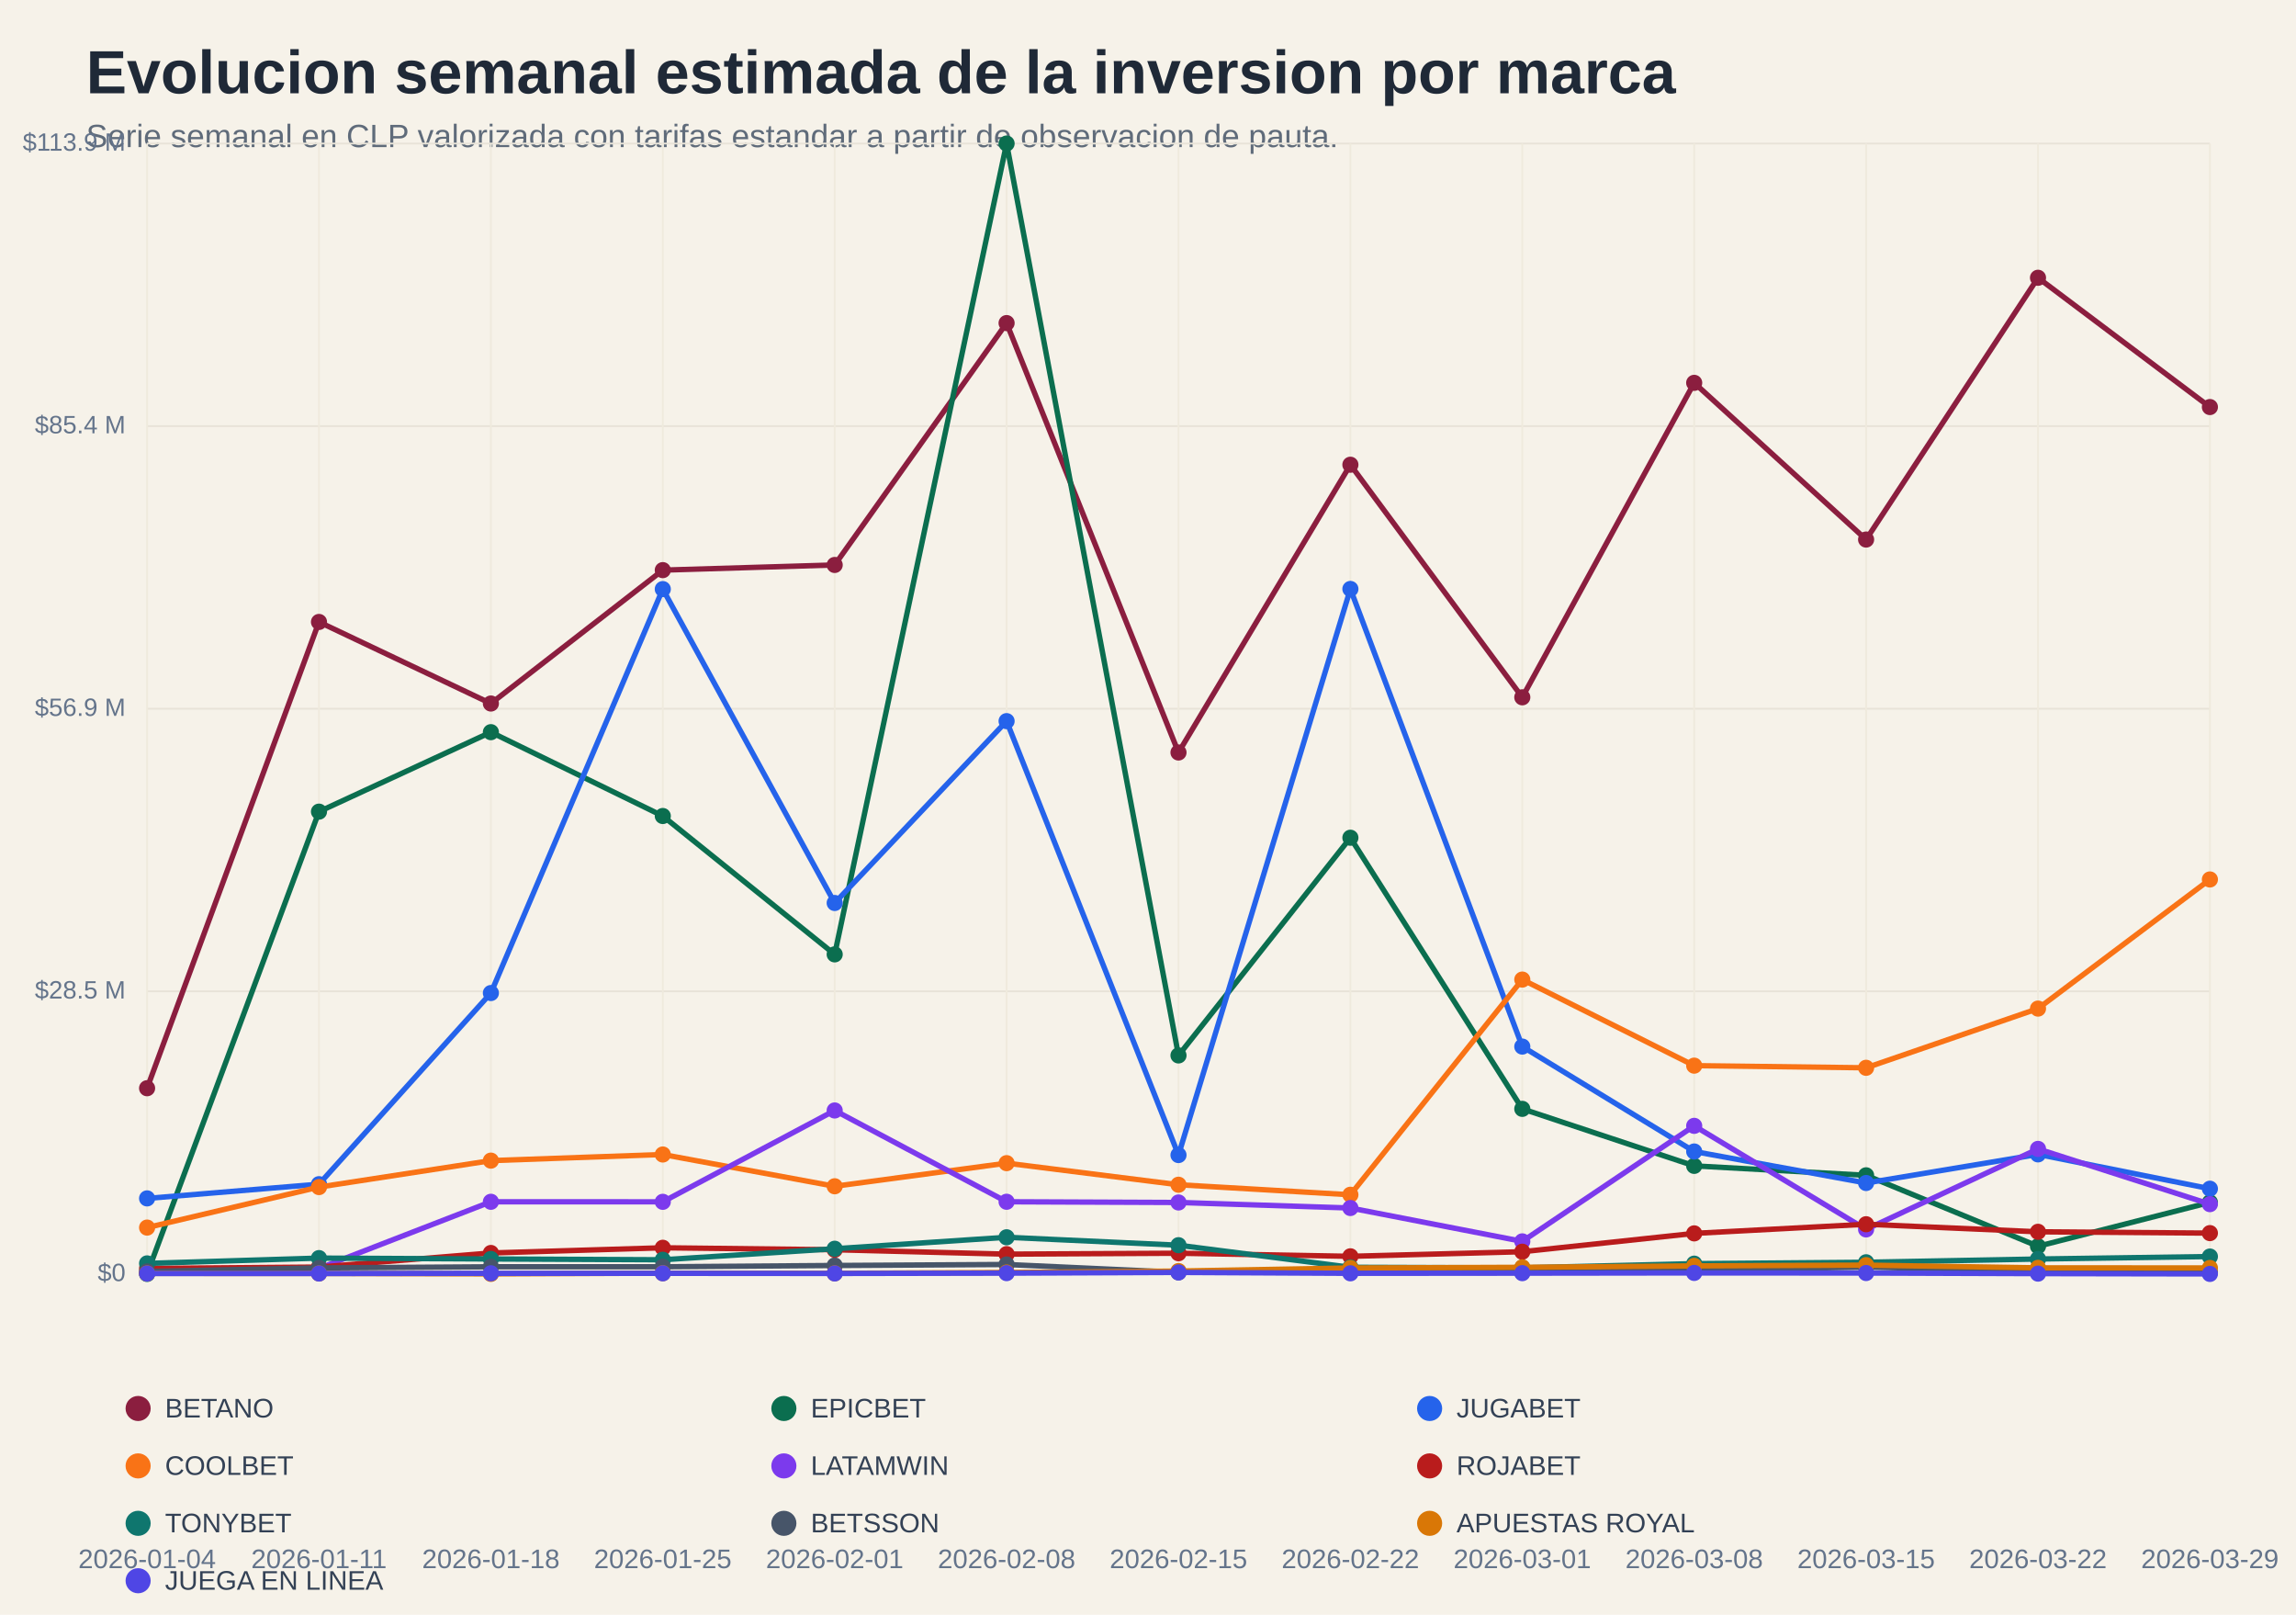
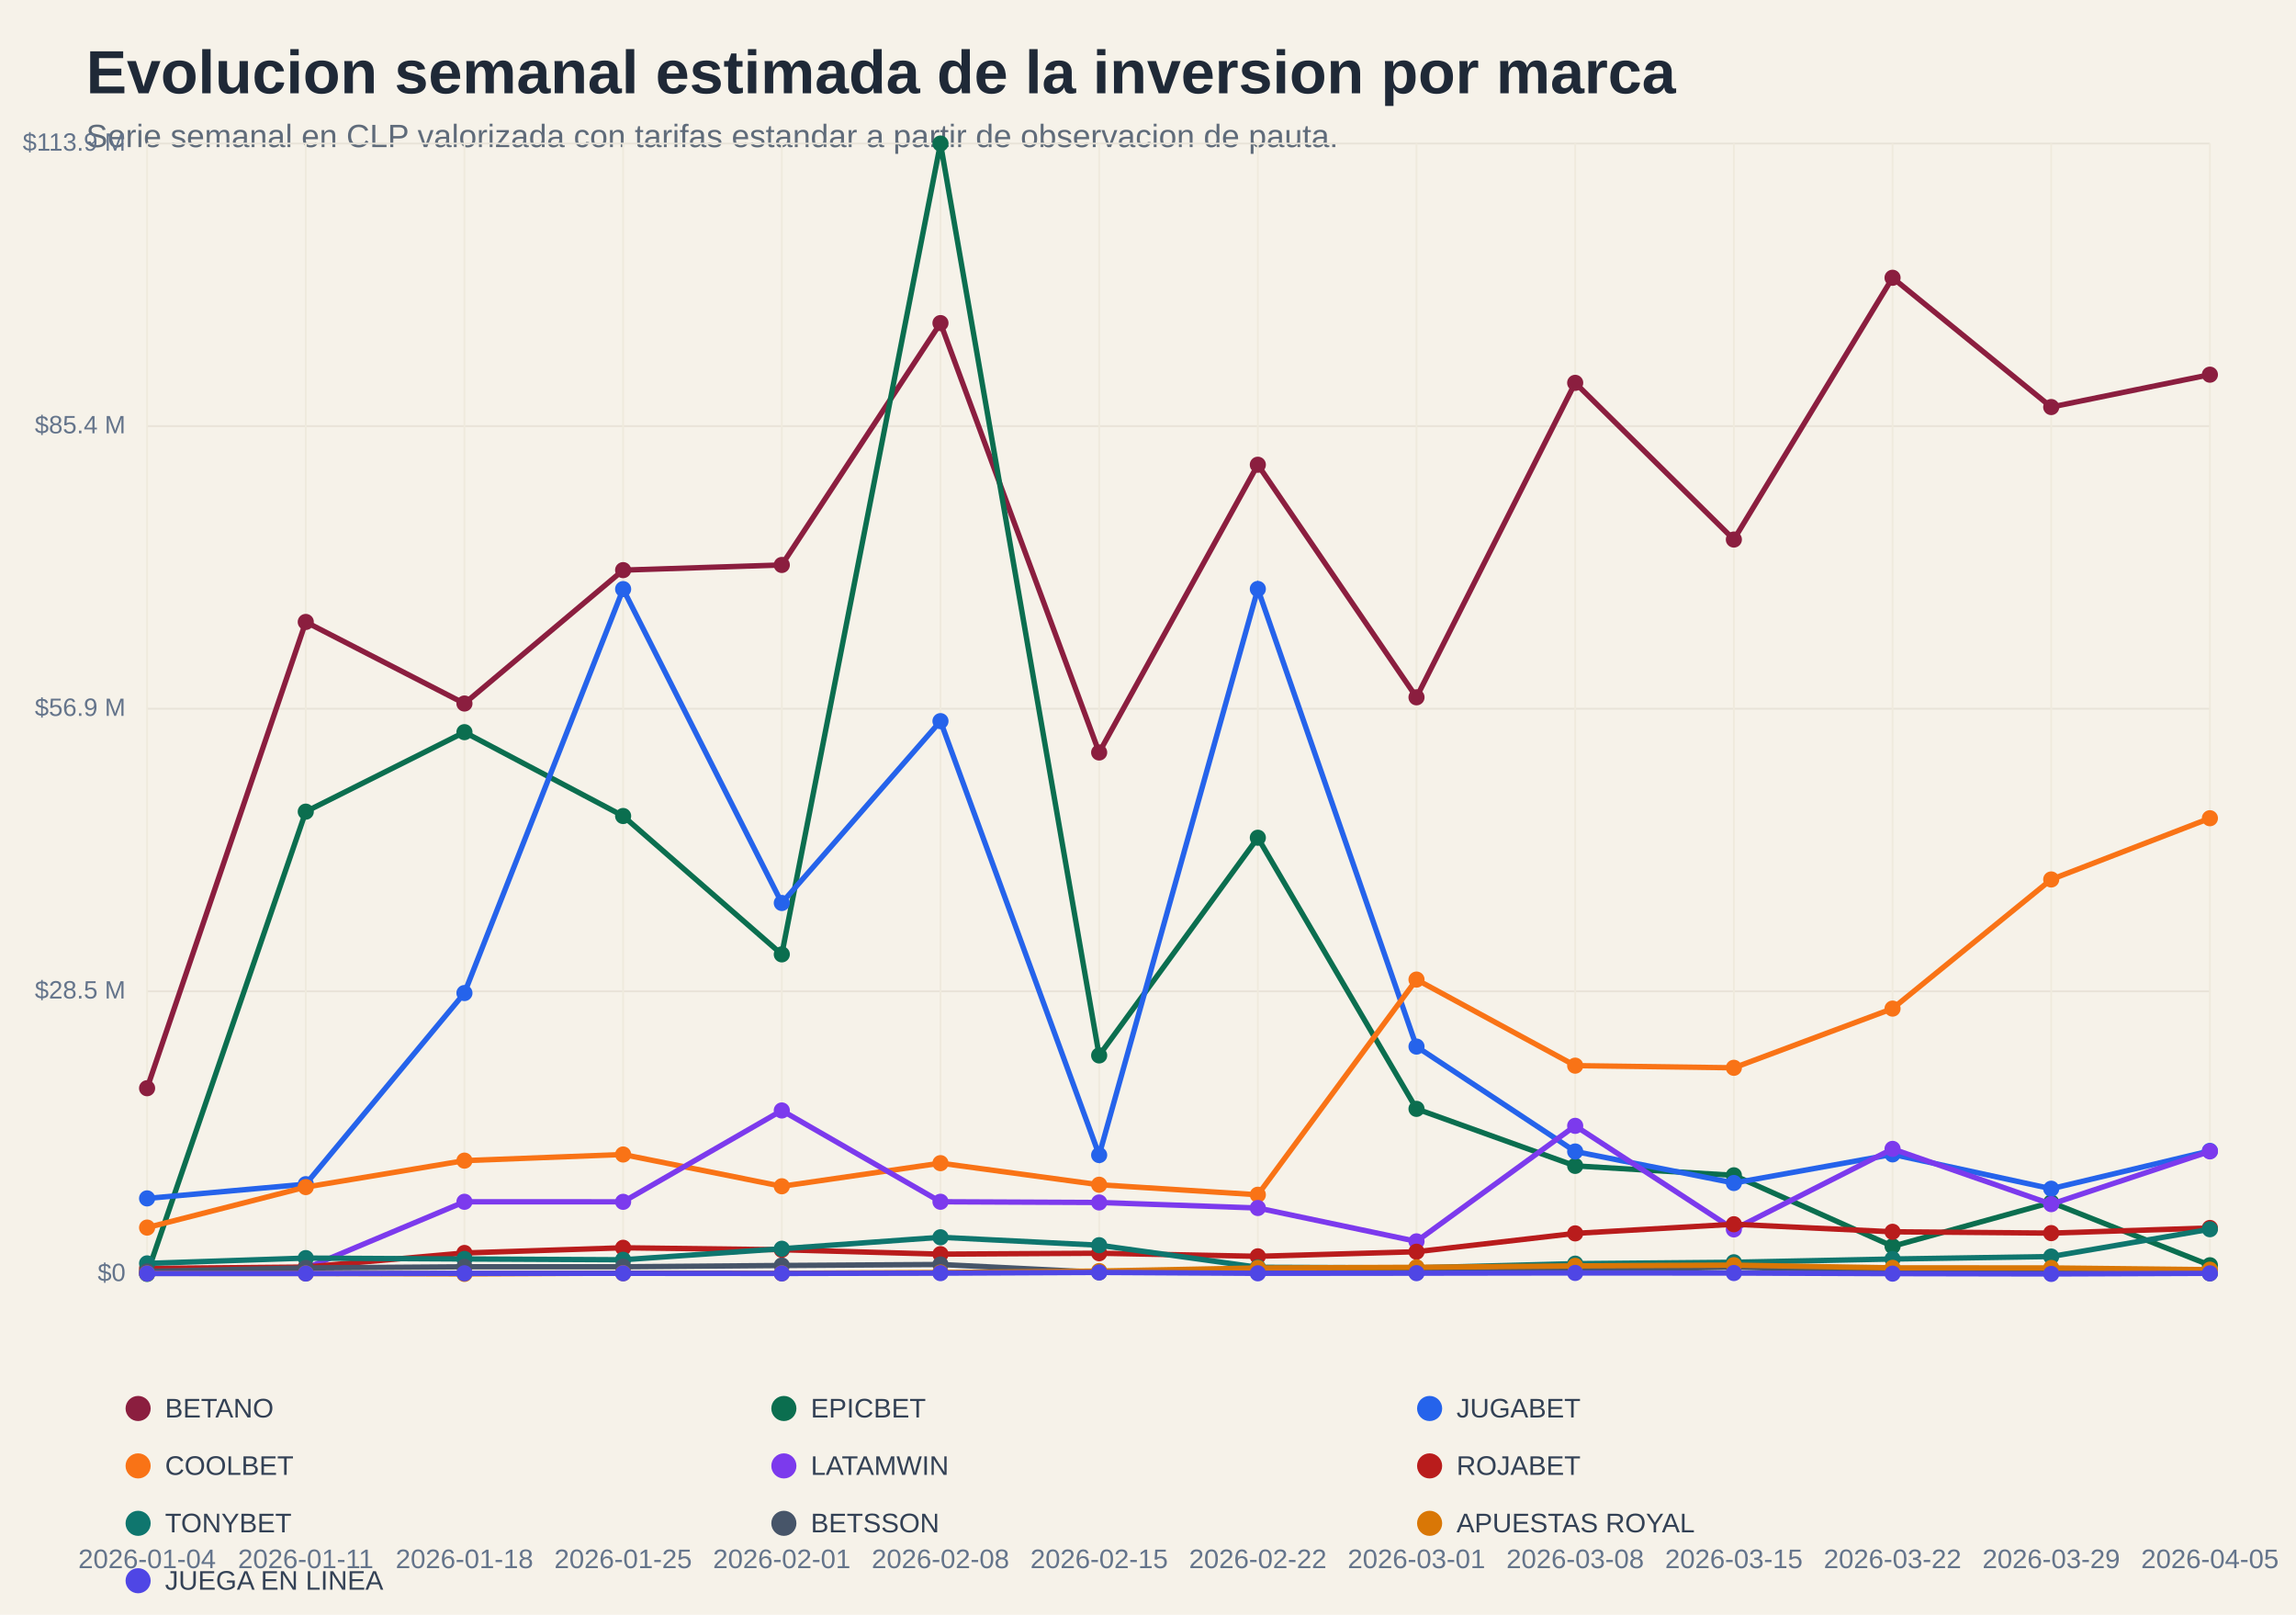
<svg xmlns="http://www.w3.org/2000/svg" width="1280" height="900" viewBox="0 0 1280 900" role="img" aria-labelledby="title desc">
  <rect width="100%" height="100%" fill="#f6f2e9" />
  <text x="48" y="52" font-family="Helvetica Neue, Arial, sans-serif" font-size="34" font-weight="700" fill="#1f2937">Evolucion semanal estimada de la inversion por marca</text>
  <text x="48" y="82" font-family="Helvetica Neue, Arial, sans-serif" font-size="18" fill="#5f6b7a">Serie semanal en CLP valorizada con tarifas estandar a partir de observacion de pauta.</text>
  <line x1="82" y1="710.0" x2="1232" y2="710.0" stroke="#e8e3d8" stroke-width="1" />
  <text x="70" y="714.0" text-anchor="end" font-family="Helvetica Neue, Arial, sans-serif" font-size="14" fill="#64748b">$0</text>
  <line x1="82" y1="552.5" x2="1232" y2="552.5" stroke="#e8e3d8" stroke-width="1" />
  <text x="70" y="556.5" text-anchor="end" font-family="Helvetica Neue, Arial, sans-serif" font-size="14" fill="#64748b">$28.5 M</text>
  <line x1="82" y1="395.0" x2="1232" y2="395.0" stroke="#e8e3d8" stroke-width="1" />
  <text x="70" y="399.0" text-anchor="end" font-family="Helvetica Neue, Arial, sans-serif" font-size="14" fill="#64748b">$56.9 M</text>
  <line x1="82" y1="237.5" x2="1232" y2="237.5" stroke="#e8e3d8" stroke-width="1" />
  <text x="70" y="241.5" text-anchor="end" font-family="Helvetica Neue, Arial, sans-serif" font-size="14" fill="#64748b">$85.4 M</text>
  <line x1="82" y1="80.0" x2="1232" y2="80.0" stroke="#e8e3d8" stroke-width="1" />
  <text x="70" y="84.0" text-anchor="end" font-family="Helvetica Neue, Arial, sans-serif" font-size="14" fill="#64748b">$113.9 M</text>
  <line x1="82.0" y1="80" x2="82.0" y2="710" stroke="#efeadd" stroke-width="1" />
  <text x="82.0" y="874" text-anchor="middle" font-family="Helvetica Neue, Arial, sans-serif" font-size="15" fill="#64748b">2026-01-04</text>
-   <line x1="177.833" y1="80" x2="177.833" y2="710" stroke="#efeadd" stroke-width="1" />
-   <text x="177.833" y="874" text-anchor="middle" font-family="Helvetica Neue, Arial, sans-serif" font-size="15" fill="#64748b">2026-01-11</text>
-   <line x1="273.667" y1="80" x2="273.667" y2="710" stroke="#efeadd" stroke-width="1" />
-   <text x="273.667" y="874" text-anchor="middle" font-family="Helvetica Neue, Arial, sans-serif" font-size="15" fill="#64748b">2026-01-18</text>
-   <line x1="369.5" y1="80" x2="369.5" y2="710" stroke="#efeadd" stroke-width="1" />
-   <text x="369.5" y="874" text-anchor="middle" font-family="Helvetica Neue, Arial, sans-serif" font-size="15" fill="#64748b">2026-01-25</text>
-   <line x1="465.333" y1="80" x2="465.333" y2="710" stroke="#efeadd" stroke-width="1" />
-   <text x="465.333" y="874" text-anchor="middle" font-family="Helvetica Neue, Arial, sans-serif" font-size="15" fill="#64748b">2026-02-01</text>
-   <line x1="561.167" y1="80" x2="561.167" y2="710" stroke="#efeadd" stroke-width="1" />
-   <text x="561.167" y="874" text-anchor="middle" font-family="Helvetica Neue, Arial, sans-serif" font-size="15" fill="#64748b">2026-02-08</text>
-   <line x1="657.0" y1="80" x2="657.0" y2="710" stroke="#efeadd" stroke-width="1" />
-   <text x="657.0" y="874" text-anchor="middle" font-family="Helvetica Neue, Arial, sans-serif" font-size="15" fill="#64748b">2026-02-15</text>
-   <line x1="752.833" y1="80" x2="752.833" y2="710" stroke="#efeadd" stroke-width="1" />
-   <text x="752.833" y="874" text-anchor="middle" font-family="Helvetica Neue, Arial, sans-serif" font-size="15" fill="#64748b">2026-02-22</text>
-   <line x1="848.667" y1="80" x2="848.667" y2="710" stroke="#efeadd" stroke-width="1" />
-   <text x="848.667" y="874" text-anchor="middle" font-family="Helvetica Neue, Arial, sans-serif" font-size="15" fill="#64748b">2026-03-01</text>
-   <line x1="944.5" y1="80" x2="944.5" y2="710" stroke="#efeadd" stroke-width="1" />
-   <text x="944.5" y="874" text-anchor="middle" font-family="Helvetica Neue, Arial, sans-serif" font-size="15" fill="#64748b">2026-03-08</text>
-   <line x1="1040.333" y1="80" x2="1040.333" y2="710" stroke="#efeadd" stroke-width="1" />
-   <text x="1040.333" y="874" text-anchor="middle" font-family="Helvetica Neue, Arial, sans-serif" font-size="15" fill="#64748b">2026-03-15</text>
-   <line x1="1136.167" y1="80" x2="1136.167" y2="710" stroke="#efeadd" stroke-width="1" />
-   <text x="1136.167" y="874" text-anchor="middle" font-family="Helvetica Neue, Arial, sans-serif" font-size="15" fill="#64748b">2026-03-22</text>
+   <line x1="170.462" y1="80" x2="170.462" y2="710" stroke="#efeadd" stroke-width="1" />
+   <text x="170.462" y="874" text-anchor="middle" font-family="Helvetica Neue, Arial, sans-serif" font-size="15" fill="#64748b">2026-01-11</text>
+   <line x1="258.923" y1="80" x2="258.923" y2="710" stroke="#efeadd" stroke-width="1" />
+   <text x="258.923" y="874" text-anchor="middle" font-family="Helvetica Neue, Arial, sans-serif" font-size="15" fill="#64748b">2026-01-18</text>
+   <line x1="347.385" y1="80" x2="347.385" y2="710" stroke="#efeadd" stroke-width="1" />
+   <text x="347.385" y="874" text-anchor="middle" font-family="Helvetica Neue, Arial, sans-serif" font-size="15" fill="#64748b">2026-01-25</text>
+   <line x1="435.846" y1="80" x2="435.846" y2="710" stroke="#efeadd" stroke-width="1" />
+   <text x="435.846" y="874" text-anchor="middle" font-family="Helvetica Neue, Arial, sans-serif" font-size="15" fill="#64748b">2026-02-01</text>
+   <line x1="524.308" y1="80" x2="524.308" y2="710" stroke="#efeadd" stroke-width="1" />
+   <text x="524.308" y="874" text-anchor="middle" font-family="Helvetica Neue, Arial, sans-serif" font-size="15" fill="#64748b">2026-02-08</text>
+   <line x1="612.769" y1="80" x2="612.769" y2="710" stroke="#efeadd" stroke-width="1" />
+   <text x="612.769" y="874" text-anchor="middle" font-family="Helvetica Neue, Arial, sans-serif" font-size="15" fill="#64748b">2026-02-15</text>
+   <line x1="701.231" y1="80" x2="701.231" y2="710" stroke="#efeadd" stroke-width="1" />
+   <text x="701.231" y="874" text-anchor="middle" font-family="Helvetica Neue, Arial, sans-serif" font-size="15" fill="#64748b">2026-02-22</text>
+   <line x1="789.692" y1="80" x2="789.692" y2="710" stroke="#efeadd" stroke-width="1" />
+   <text x="789.692" y="874" text-anchor="middle" font-family="Helvetica Neue, Arial, sans-serif" font-size="15" fill="#64748b">2026-03-01</text>
+   <line x1="878.154" y1="80" x2="878.154" y2="710" stroke="#efeadd" stroke-width="1" />
+   <text x="878.154" y="874" text-anchor="middle" font-family="Helvetica Neue, Arial, sans-serif" font-size="15" fill="#64748b">2026-03-08</text>
+   <line x1="966.615" y1="80" x2="966.615" y2="710" stroke="#efeadd" stroke-width="1" />
+   <text x="966.615" y="874" text-anchor="middle" font-family="Helvetica Neue, Arial, sans-serif" font-size="15" fill="#64748b">2026-03-15</text>
+   <line x1="1055.077" y1="80" x2="1055.077" y2="710" stroke="#efeadd" stroke-width="1" />
+   <text x="1055.077" y="874" text-anchor="middle" font-family="Helvetica Neue, Arial, sans-serif" font-size="15" fill="#64748b">2026-03-22</text>
+   <line x1="1143.538" y1="80" x2="1143.538" y2="710" stroke="#efeadd" stroke-width="1" />
+   <text x="1143.538" y="874" text-anchor="middle" font-family="Helvetica Neue, Arial, sans-serif" font-size="15" fill="#64748b">2026-03-29</text>
  <line x1="1232.0" y1="80" x2="1232.0" y2="710" stroke="#efeadd" stroke-width="1" />
-   <text x="1232.0" y="874" text-anchor="middle" font-family="Helvetica Neue, Arial, sans-serif" font-size="15" fill="#64748b">2026-03-29</text>
-   <polyline fill="none" stroke="#8b1e3f" stroke-width="3" points="82.0,606.504 177.833,346.638 273.667,392.094 369.5,317.753 465.333,314.874 561.167,180.066 657.0,419.392 752.833,259.015 848.667,388.635 944.5,213.379 1040.333,300.706 1136.167,154.813 1232.0,226.862" />
+   <text x="1232.0" y="874" text-anchor="middle" font-family="Helvetica Neue, Arial, sans-serif" font-size="15" fill="#64748b">2026-04-05</text>
+   <polyline fill="none" stroke="#8b1e3f" stroke-width="3" points="82.0,606.504 170.462,346.638 258.923,392.094 347.385,317.753 435.846,314.874 524.308,180.066 612.769,419.392 701.231,259.015 789.692,388.635 878.154,213.379 966.615,300.706 1055.077,154.813 1143.538,226.862 1232.0,208.816" />
  <circle cx="82.0" cy="606.504" r="4.5" fill="#8b1e3f" />
-   <circle cx="177.833" cy="346.638" r="4.5" fill="#8b1e3f" />
-   <circle cx="273.667" cy="392.094" r="4.5" fill="#8b1e3f" />
-   <circle cx="369.5" cy="317.753" r="4.5" fill="#8b1e3f" />
-   <circle cx="465.333" cy="314.874" r="4.5" fill="#8b1e3f" />
-   <circle cx="561.167" cy="180.066" r="4.5" fill="#8b1e3f" />
-   <circle cx="657.0" cy="419.392" r="4.5" fill="#8b1e3f" />
-   <circle cx="752.833" cy="259.015" r="4.5" fill="#8b1e3f" />
-   <circle cx="848.667" cy="388.635" r="4.5" fill="#8b1e3f" />
-   <circle cx="944.5" cy="213.379" r="4.5" fill="#8b1e3f" />
-   <circle cx="1040.333" cy="300.706" r="4.5" fill="#8b1e3f" />
-   <circle cx="1136.167" cy="154.813" r="4.5" fill="#8b1e3f" />
-   <circle cx="1232.0" cy="226.862" r="4.5" fill="#8b1e3f" />
+   <circle cx="170.462" cy="346.638" r="4.5" fill="#8b1e3f" />
+   <circle cx="258.923" cy="392.094" r="4.5" fill="#8b1e3f" />
+   <circle cx="347.385" cy="317.753" r="4.5" fill="#8b1e3f" />
+   <circle cx="435.846" cy="314.874" r="4.5" fill="#8b1e3f" />
+   <circle cx="524.308" cy="180.066" r="4.5" fill="#8b1e3f" />
+   <circle cx="612.769" cy="419.392" r="4.5" fill="#8b1e3f" />
+   <circle cx="701.231" cy="259.015" r="4.5" fill="#8b1e3f" />
+   <circle cx="789.692" cy="388.635" r="4.5" fill="#8b1e3f" />
+   <circle cx="878.154" cy="213.379" r="4.5" fill="#8b1e3f" />
+   <circle cx="966.615" cy="300.706" r="4.5" fill="#8b1e3f" />
+   <circle cx="1055.077" cy="154.813" r="4.5" fill="#8b1e3f" />
+   <circle cx="1143.538" cy="226.862" r="4.5" fill="#8b1e3f" />
+   <circle cx="1232.0" cy="208.816" r="4.5" fill="#8b1e3f" />
  <rect x="70" y="778" width="14" height="14" rx="7" fill="#8b1e3f" />
  <text x="92" y="790" font-family="Helvetica Neue, Arial, sans-serif" font-size="15" fill="#334155">BETANO</text>
-   <polyline fill="none" stroke="#0b6e4f" stroke-width="3" points="82.0,710.0 177.833,452.361 273.667,408.062 369.5,454.791 465.333,531.906 561.167,80.0 657.0,588.232 752.833,466.898 848.667,618.008 944.5,649.783 1040.333,655.045 1136.167,694.597 1232.0,670.143" />
+   <polyline fill="none" stroke="#0b6e4f" stroke-width="3" points="82.0,710.0 170.462,452.361 258.923,408.062 347.385,454.791 435.846,531.906 524.308,80.0 612.769,588.232 701.231,466.898 789.692,618.008 878.154,649.783 966.615,655.045 1055.077,694.597 1143.538,670.143 1232.0,705.169" />
  <circle cx="82.0" cy="710.0" r="4.5" fill="#0b6e4f" />
-   <circle cx="177.833" cy="452.361" r="4.5" fill="#0b6e4f" />
-   <circle cx="273.667" cy="408.062" r="4.5" fill="#0b6e4f" />
-   <circle cx="369.5" cy="454.791" r="4.5" fill="#0b6e4f" />
-   <circle cx="465.333" cy="531.906" r="4.5" fill="#0b6e4f" />
-   <circle cx="561.167" cy="80.0" r="4.5" fill="#0b6e4f" />
-   <circle cx="657.0" cy="588.232" r="4.5" fill="#0b6e4f" />
-   <circle cx="752.833" cy="466.898" r="4.5" fill="#0b6e4f" />
-   <circle cx="848.667" cy="618.008" r="4.5" fill="#0b6e4f" />
-   <circle cx="944.5" cy="649.783" r="4.5" fill="#0b6e4f" />
-   <circle cx="1040.333" cy="655.045" r="4.5" fill="#0b6e4f" />
-   <circle cx="1136.167" cy="694.597" r="4.5" fill="#0b6e4f" />
-   <circle cx="1232.0" cy="670.143" r="4.5" fill="#0b6e4f" />
+   <circle cx="170.462" cy="452.361" r="4.5" fill="#0b6e4f" />
+   <circle cx="258.923" cy="408.062" r="4.5" fill="#0b6e4f" />
+   <circle cx="347.385" cy="454.791" r="4.5" fill="#0b6e4f" />
+   <circle cx="435.846" cy="531.906" r="4.5" fill="#0b6e4f" />
+   <circle cx="524.308" cy="80.0" r="4.5" fill="#0b6e4f" />
+   <circle cx="612.769" cy="588.232" r="4.5" fill="#0b6e4f" />
+   <circle cx="701.231" cy="466.898" r="4.5" fill="#0b6e4f" />
+   <circle cx="789.692" cy="618.008" r="4.5" fill="#0b6e4f" />
+   <circle cx="878.154" cy="649.783" r="4.5" fill="#0b6e4f" />
+   <circle cx="966.615" cy="655.045" r="4.5" fill="#0b6e4f" />
+   <circle cx="1055.077" cy="694.597" r="4.5" fill="#0b6e4f" />
+   <circle cx="1143.538" cy="670.143" r="4.5" fill="#0b6e4f" />
+   <circle cx="1232.0" cy="705.169" r="4.5" fill="#0b6e4f" />
  <rect x="430" y="778" width="14" height="14" rx="7" fill="#0b6e4f" />
  <text x="452" y="790" font-family="Helvetica Neue, Arial, sans-serif" font-size="15" fill="#334155">EPICBET</text>
-   <polyline fill="none" stroke="#2563eb" stroke-width="3" points="82.0,667.908 177.833,659.984 273.667,553.458 369.5,328.326 465.333,503.265 561.167,401.917 657.0,643.75 752.833,328.252 848.667,583.294 944.5,641.771 1040.333,659.329 1136.167,643.376 1232.0,662.518" />
+   <polyline fill="none" stroke="#2563eb" stroke-width="3" points="82.0,667.908 170.462,659.984 258.923,553.458 347.385,328.326 435.846,503.265 524.308,401.917 612.769,643.75 701.231,328.252 789.692,583.294 878.154,641.771 966.615,659.329 1055.077,643.376 1143.538,662.518 1232.0,641.433" />
  <circle cx="82.0" cy="667.908" r="4.5" fill="#2563eb" />
-   <circle cx="177.833" cy="659.984" r="4.5" fill="#2563eb" />
-   <circle cx="273.667" cy="553.458" r="4.5" fill="#2563eb" />
-   <circle cx="369.5" cy="328.326" r="4.5" fill="#2563eb" />
-   <circle cx="465.333" cy="503.265" r="4.5" fill="#2563eb" />
-   <circle cx="561.167" cy="401.917" r="4.5" fill="#2563eb" />
-   <circle cx="657.0" cy="643.75" r="4.5" fill="#2563eb" />
-   <circle cx="752.833" cy="328.252" r="4.5" fill="#2563eb" />
-   <circle cx="848.667" cy="583.294" r="4.5" fill="#2563eb" />
-   <circle cx="944.5" cy="641.771" r="4.5" fill="#2563eb" />
-   <circle cx="1040.333" cy="659.329" r="4.5" fill="#2563eb" />
-   <circle cx="1136.167" cy="643.376" r="4.5" fill="#2563eb" />
-   <circle cx="1232.0" cy="662.518" r="4.5" fill="#2563eb" />
+   <circle cx="170.462" cy="659.984" r="4.5" fill="#2563eb" />
+   <circle cx="258.923" cy="553.458" r="4.5" fill="#2563eb" />
+   <circle cx="347.385" cy="328.326" r="4.5" fill="#2563eb" />
+   <circle cx="435.846" cy="503.265" r="4.5" fill="#2563eb" />
+   <circle cx="524.308" cy="401.917" r="4.5" fill="#2563eb" />
+   <circle cx="612.769" cy="643.75" r="4.5" fill="#2563eb" />
+   <circle cx="701.231" cy="328.252" r="4.5" fill="#2563eb" />
+   <circle cx="789.692" cy="583.294" r="4.5" fill="#2563eb" />
+   <circle cx="878.154" cy="641.771" r="4.5" fill="#2563eb" />
+   <circle cx="966.615" cy="659.329" r="4.5" fill="#2563eb" />
+   <circle cx="1055.077" cy="643.376" r="4.5" fill="#2563eb" />
+   <circle cx="1143.538" cy="662.518" r="4.5" fill="#2563eb" />
+   <circle cx="1232.0" cy="641.433" r="4.5" fill="#2563eb" />
  <rect x="790" y="778" width="14" height="14" rx="7" fill="#2563eb" />
  <text x="812" y="790" font-family="Helvetica Neue, Arial, sans-serif" font-size="15" fill="#334155">JUGABET</text>
-   <polyline fill="none" stroke="#f97316" stroke-width="3" points="82.0,684.176 177.833,661.6 273.667,646.858 369.5,643.444 465.333,661.152 561.167,648.268 657.0,660.3 752.833,665.882 848.667,545.951 944.5,593.923 1040.333,595.12 1136.167,562.125 1232.0,490.155" />
+   <polyline fill="none" stroke="#f97316" stroke-width="3" points="82.0,684.176 170.462,661.6 258.923,646.858 347.385,643.444 435.846,661.152 524.308,648.268 612.769,660.3 701.231,665.882 789.692,545.951 878.154,593.923 966.615,595.12 1055.077,562.125 1143.538,490.155 1232.0,456.029" />
  <circle cx="82.0" cy="684.176" r="4.5" fill="#f97316" />
-   <circle cx="177.833" cy="661.6" r="4.5" fill="#f97316" />
-   <circle cx="273.667" cy="646.858" r="4.5" fill="#f97316" />
-   <circle cx="369.5" cy="643.444" r="4.5" fill="#f97316" />
-   <circle cx="465.333" cy="661.152" r="4.5" fill="#f97316" />
-   <circle cx="561.167" cy="648.268" r="4.5" fill="#f97316" />
-   <circle cx="657.0" cy="660.3" r="4.5" fill="#f97316" />
-   <circle cx="752.833" cy="665.882" r="4.5" fill="#f97316" />
-   <circle cx="848.667" cy="545.951" r="4.5" fill="#f97316" />
-   <circle cx="944.5" cy="593.923" r="4.5" fill="#f97316" />
-   <circle cx="1040.333" cy="595.12" r="4.5" fill="#f97316" />
-   <circle cx="1136.167" cy="562.125" r="4.5" fill="#f97316" />
-   <circle cx="1232.0" cy="490.155" r="4.5" fill="#f97316" />
+   <circle cx="170.462" cy="661.6" r="4.5" fill="#f97316" />
+   <circle cx="258.923" cy="646.858" r="4.5" fill="#f97316" />
+   <circle cx="347.385" cy="643.444" r="4.5" fill="#f97316" />
+   <circle cx="435.846" cy="661.152" r="4.5" fill="#f97316" />
+   <circle cx="524.308" cy="648.268" r="4.5" fill="#f97316" />
+   <circle cx="612.769" cy="660.3" r="4.5" fill="#f97316" />
+   <circle cx="701.231" cy="665.882" r="4.5" fill="#f97316" />
+   <circle cx="789.692" cy="545.951" r="4.5" fill="#f97316" />
+   <circle cx="878.154" cy="593.923" r="4.5" fill="#f97316" />
+   <circle cx="966.615" cy="595.12" r="4.5" fill="#f97316" />
+   <circle cx="1055.077" cy="562.125" r="4.5" fill="#f97316" />
+   <circle cx="1143.538" cy="490.155" r="4.5" fill="#f97316" />
+   <circle cx="1232.0" cy="456.029" r="4.5" fill="#f97316" />
  <rect x="70" y="810" width="14" height="14" rx="7" fill="#f97316" />
  <text x="92" y="822" font-family="Helvetica Neue, Arial, sans-serif" font-size="15" fill="#334155">COOLBET</text>
-   <polyline fill="none" stroke="#7c3aed" stroke-width="3" points="82.0,709.62 177.833,706.913 273.667,669.796 369.5,669.818 465.333,618.903 561.167,669.784 657.0,670.183 752.833,673.264 848.667,691.862 944.5,627.475 1040.333,685.199 1136.167,640.32 1232.0,671.109" />
+   <polyline fill="none" stroke="#7c3aed" stroke-width="3" points="82.0,709.62 170.462,706.913 258.923,669.796 347.385,669.818 435.846,618.903 524.308,669.784 612.769,670.183 701.231,673.264 789.692,691.862 878.154,627.475 966.615,685.199 1055.077,640.32 1143.538,671.109 1232.0,641.694" />
  <circle cx="82.0" cy="709.62" r="4.5" fill="#7c3aed" />
-   <circle cx="177.833" cy="706.913" r="4.5" fill="#7c3aed" />
-   <circle cx="273.667" cy="669.796" r="4.5" fill="#7c3aed" />
-   <circle cx="369.5" cy="669.818" r="4.5" fill="#7c3aed" />
-   <circle cx="465.333" cy="618.903" r="4.5" fill="#7c3aed" />
-   <circle cx="561.167" cy="669.784" r="4.5" fill="#7c3aed" />
-   <circle cx="657.0" cy="670.183" r="4.5" fill="#7c3aed" />
-   <circle cx="752.833" cy="673.264" r="4.5" fill="#7c3aed" />
-   <circle cx="848.667" cy="691.862" r="4.5" fill="#7c3aed" />
-   <circle cx="944.5" cy="627.475" r="4.5" fill="#7c3aed" />
-   <circle cx="1040.333" cy="685.199" r="4.5" fill="#7c3aed" />
-   <circle cx="1136.167" cy="640.32" r="4.5" fill="#7c3aed" />
-   <circle cx="1232.0" cy="671.109" r="4.5" fill="#7c3aed" />
+   <circle cx="170.462" cy="706.913" r="4.5" fill="#7c3aed" />
+   <circle cx="258.923" cy="669.796" r="4.5" fill="#7c3aed" />
+   <circle cx="347.385" cy="669.818" r="4.5" fill="#7c3aed" />
+   <circle cx="435.846" cy="618.903" r="4.5" fill="#7c3aed" />
+   <circle cx="524.308" cy="669.784" r="4.5" fill="#7c3aed" />
+   <circle cx="612.769" cy="670.183" r="4.5" fill="#7c3aed" />
+   <circle cx="701.231" cy="673.264" r="4.5" fill="#7c3aed" />
+   <circle cx="789.692" cy="691.862" r="4.5" fill="#7c3aed" />
+   <circle cx="878.154" cy="627.475" r="4.5" fill="#7c3aed" />
+   <circle cx="966.615" cy="685.199" r="4.5" fill="#7c3aed" />
+   <circle cx="1055.077" cy="640.32" r="4.5" fill="#7c3aed" />
+   <circle cx="1143.538" cy="671.109" r="4.5" fill="#7c3aed" />
+   <circle cx="1232.0" cy="641.694" r="4.5" fill="#7c3aed" />
  <rect x="430" y="810" width="14" height="14" rx="7" fill="#7c3aed" />
  <text x="452" y="822" font-family="Helvetica Neue, Arial, sans-serif" font-size="15" fill="#334155">LATAMWIN</text>
-   <polyline fill="none" stroke="#b91c1c" stroke-width="3" points="82.0,706.941 177.833,706.174 273.667,698.327 369.5,695.431 465.333,696.527 561.167,698.979 657.0,698.466 752.833,700.19 848.667,697.633 944.5,687.408 1040.333,682.311 1136.167,686.526 1232.0,687.255" />
+   <polyline fill="none" stroke="#b91c1c" stroke-width="3" points="82.0,706.941 170.462,706.174 258.923,698.327 347.385,695.431 435.846,696.527 524.308,698.979 612.769,698.466 701.231,700.19 789.692,697.633 878.154,687.408 966.615,682.311 1055.077,686.526 1143.538,687.255 1232.0,684.392" />
  <circle cx="82.0" cy="706.941" r="4.5" fill="#b91c1c" />
-   <circle cx="177.833" cy="706.174" r="4.5" fill="#b91c1c" />
-   <circle cx="273.667" cy="698.327" r="4.5" fill="#b91c1c" />
-   <circle cx="369.5" cy="695.431" r="4.5" fill="#b91c1c" />
-   <circle cx="465.333" cy="696.527" r="4.5" fill="#b91c1c" />
-   <circle cx="561.167" cy="698.979" r="4.5" fill="#b91c1c" />
-   <circle cx="657.0" cy="698.466" r="4.5" fill="#b91c1c" />
-   <circle cx="752.833" cy="700.19" r="4.5" fill="#b91c1c" />
-   <circle cx="848.667" cy="697.633" r="4.5" fill="#b91c1c" />
-   <circle cx="944.5" cy="687.408" r="4.5" fill="#b91c1c" />
-   <circle cx="1040.333" cy="682.311" r="4.5" fill="#b91c1c" />
-   <circle cx="1136.167" cy="686.526" r="4.5" fill="#b91c1c" />
-   <circle cx="1232.0" cy="687.255" r="4.5" fill="#b91c1c" />
+   <circle cx="170.462" cy="706.174" r="4.5" fill="#b91c1c" />
+   <circle cx="258.923" cy="698.327" r="4.5" fill="#b91c1c" />
+   <circle cx="347.385" cy="695.431" r="4.5" fill="#b91c1c" />
+   <circle cx="435.846" cy="696.527" r="4.5" fill="#b91c1c" />
+   <circle cx="524.308" cy="698.979" r="4.5" fill="#b91c1c" />
+   <circle cx="612.769" cy="698.466" r="4.5" fill="#b91c1c" />
+   <circle cx="701.231" cy="700.19" r="4.5" fill="#b91c1c" />
+   <circle cx="789.692" cy="697.633" r="4.5" fill="#b91c1c" />
+   <circle cx="878.154" cy="687.408" r="4.5" fill="#b91c1c" />
+   <circle cx="966.615" cy="682.311" r="4.5" fill="#b91c1c" />
+   <circle cx="1055.077" cy="686.526" r="4.5" fill="#b91c1c" />
+   <circle cx="1143.538" cy="687.255" r="4.5" fill="#b91c1c" />
+   <circle cx="1232.0" cy="684.392" r="4.5" fill="#b91c1c" />
  <rect x="790" y="810" width="14" height="14" rx="7" fill="#b91c1c" />
  <text x="812" y="822" font-family="Helvetica Neue, Arial, sans-serif" font-size="15" fill="#334155">ROJABET</text>
-   <polyline fill="none" stroke="#0f766e" stroke-width="3" points="82.0,704.137 177.833,701.179 273.667,701.668 369.5,702.113 465.333,695.969 561.167,689.58 657.0,693.996 752.833,706.305 848.667,706.609 944.5,704.278 1040.333,703.508 1136.167,701.698 1232.0,700.314" />
+   <polyline fill="none" stroke="#0f766e" stroke-width="3" points="82.0,704.137 170.462,701.179 258.923,701.668 347.385,702.113 435.846,695.969 524.308,689.58 612.769,693.996 701.231,706.305 789.692,706.609 878.154,704.278 966.615,703.508 1055.077,701.698 1143.538,700.314 1232.0,685.094" />
  <circle cx="82.0" cy="704.137" r="4.5" fill="#0f766e" />
-   <circle cx="177.833" cy="701.179" r="4.5" fill="#0f766e" />
-   <circle cx="273.667" cy="701.668" r="4.5" fill="#0f766e" />
-   <circle cx="369.5" cy="702.113" r="4.5" fill="#0f766e" />
-   <circle cx="465.333" cy="695.969" r="4.5" fill="#0f766e" />
-   <circle cx="561.167" cy="689.58" r="4.5" fill="#0f766e" />
-   <circle cx="657.0" cy="693.996" r="4.5" fill="#0f766e" />
-   <circle cx="752.833" cy="706.305" r="4.5" fill="#0f766e" />
-   <circle cx="848.667" cy="706.609" r="4.5" fill="#0f766e" />
-   <circle cx="944.5" cy="704.278" r="4.5" fill="#0f766e" />
-   <circle cx="1040.333" cy="703.508" r="4.5" fill="#0f766e" />
-   <circle cx="1136.167" cy="701.698" r="4.5" fill="#0f766e" />
-   <circle cx="1232.0" cy="700.314" r="4.5" fill="#0f766e" />
+   <circle cx="170.462" cy="701.179" r="4.5" fill="#0f766e" />
+   <circle cx="258.923" cy="701.668" r="4.5" fill="#0f766e" />
+   <circle cx="347.385" cy="702.113" r="4.5" fill="#0f766e" />
+   <circle cx="435.846" cy="695.969" r="4.5" fill="#0f766e" />
+   <circle cx="524.308" cy="689.58" r="4.5" fill="#0f766e" />
+   <circle cx="612.769" cy="693.996" r="4.5" fill="#0f766e" />
+   <circle cx="701.231" cy="706.305" r="4.5" fill="#0f766e" />
+   <circle cx="789.692" cy="706.609" r="4.5" fill="#0f766e" />
+   <circle cx="878.154" cy="704.278" r="4.5" fill="#0f766e" />
+   <circle cx="966.615" cy="703.508" r="4.5" fill="#0f766e" />
+   <circle cx="1055.077" cy="701.698" r="4.5" fill="#0f766e" />
+   <circle cx="1143.538" cy="700.314" r="4.5" fill="#0f766e" />
+   <circle cx="1232.0" cy="685.094" r="4.5" fill="#0f766e" />
  <rect x="70" y="842" width="14" height="14" rx="7" fill="#0f766e" />
  <text x="92" y="854" font-family="Helvetica Neue, Arial, sans-serif" font-size="15" fill="#334155">TONYBET</text>
-   <polyline fill="none" stroke="#475569" stroke-width="3" points="82.0,708.593 177.833,706.659 273.667,706.027 369.5,706.009 465.333,705.301 561.167,704.737 657.0,709.116 752.833,709.178 848.667,709.218 944.5,707.994 1040.333,706.176 1136.167,708.438 1232.0,709.154" />
+   <polyline fill="none" stroke="#475569" stroke-width="3" points="82.0,708.593 170.462,706.659 258.923,706.027 347.385,706.009 435.846,705.301 524.308,704.737 612.769,709.116 701.231,709.178 789.692,709.218 878.154,707.994 966.615,706.176 1055.077,708.438 1143.538,709.154 1232.0,709.675" />
  <circle cx="82.0" cy="708.593" r="4.5" fill="#475569" />
-   <circle cx="177.833" cy="706.659" r="4.5" fill="#475569" />
-   <circle cx="273.667" cy="706.027" r="4.5" fill="#475569" />
-   <circle cx="369.5" cy="706.009" r="4.5" fill="#475569" />
-   <circle cx="465.333" cy="705.301" r="4.5" fill="#475569" />
-   <circle cx="561.167" cy="704.737" r="4.5" fill="#475569" />
-   <circle cx="657.0" cy="709.116" r="4.5" fill="#475569" />
-   <circle cx="752.833" cy="709.178" r="4.5" fill="#475569" />
-   <circle cx="848.667" cy="709.218" r="4.5" fill="#475569" />
-   <circle cx="944.5" cy="707.994" r="4.5" fill="#475569" />
-   <circle cx="1040.333" cy="706.176" r="4.5" fill="#475569" />
-   <circle cx="1136.167" cy="708.438" r="4.5" fill="#475569" />
-   <circle cx="1232.0" cy="709.154" r="4.5" fill="#475569" />
+   <circle cx="170.462" cy="706.659" r="4.5" fill="#475569" />
+   <circle cx="258.923" cy="706.027" r="4.5" fill="#475569" />
+   <circle cx="347.385" cy="706.009" r="4.5" fill="#475569" />
+   <circle cx="435.846" cy="705.301" r="4.5" fill="#475569" />
+   <circle cx="524.308" cy="704.737" r="4.5" fill="#475569" />
+   <circle cx="612.769" cy="709.116" r="4.5" fill="#475569" />
+   <circle cx="701.231" cy="709.178" r="4.5" fill="#475569" />
+   <circle cx="789.692" cy="709.218" r="4.5" fill="#475569" />
+   <circle cx="878.154" cy="707.994" r="4.5" fill="#475569" />
+   <circle cx="966.615" cy="706.176" r="4.5" fill="#475569" />
+   <circle cx="1055.077" cy="708.438" r="4.5" fill="#475569" />
+   <circle cx="1143.538" cy="709.154" r="4.5" fill="#475569" />
+   <circle cx="1232.0" cy="709.675" r="4.5" fill="#475569" />
  <rect x="430" y="842" width="14" height="14" rx="7" fill="#475569" />
  <text x="452" y="854" font-family="Helvetica Neue, Arial, sans-serif" font-size="15" fill="#334155">BETSSON</text>
-   <polyline fill="none" stroke="#d97706" stroke-width="3" points="82.0,709.708 177.833,709.743 273.667,709.983 369.5,709.583 465.333,709.663 561.167,709.213 657.0,708.412 752.833,706.679 848.667,706.315 944.5,705.525 1040.333,705.104 1136.167,706.615 1232.0,706.668" />
+   <polyline fill="none" stroke="#d97706" stroke-width="3" points="82.0,709.708 170.462,709.743 258.923,709.983 347.385,709.583 435.846,709.663 524.308,709.213 612.769,708.412 701.231,706.679 789.692,706.315 878.154,705.525 966.615,705.104 1055.077,706.615 1143.538,706.668 1232.0,707.629" />
  <circle cx="82.0" cy="709.708" r="4.5" fill="#d97706" />
-   <circle cx="177.833" cy="709.743" r="4.5" fill="#d97706" />
-   <circle cx="273.667" cy="709.983" r="4.5" fill="#d97706" />
-   <circle cx="369.5" cy="709.583" r="4.5" fill="#d97706" />
-   <circle cx="465.333" cy="709.663" r="4.5" fill="#d97706" />
-   <circle cx="561.167" cy="709.213" r="4.5" fill="#d97706" />
-   <circle cx="657.0" cy="708.412" r="4.5" fill="#d97706" />
-   <circle cx="752.833" cy="706.679" r="4.5" fill="#d97706" />
-   <circle cx="848.667" cy="706.315" r="4.5" fill="#d97706" />
-   <circle cx="944.5" cy="705.525" r="4.5" fill="#d97706" />
-   <circle cx="1040.333" cy="705.104" r="4.5" fill="#d97706" />
-   <circle cx="1136.167" cy="706.615" r="4.5" fill="#d97706" />
-   <circle cx="1232.0" cy="706.668" r="4.5" fill="#d97706" />
+   <circle cx="170.462" cy="709.743" r="4.5" fill="#d97706" />
+   <circle cx="258.923" cy="709.983" r="4.5" fill="#d97706" />
+   <circle cx="347.385" cy="709.583" r="4.5" fill="#d97706" />
+   <circle cx="435.846" cy="709.663" r="4.5" fill="#d97706" />
+   <circle cx="524.308" cy="709.213" r="4.5" fill="#d97706" />
+   <circle cx="612.769" cy="708.412" r="4.5" fill="#d97706" />
+   <circle cx="701.231" cy="706.679" r="4.5" fill="#d97706" />
+   <circle cx="789.692" cy="706.315" r="4.5" fill="#d97706" />
+   <circle cx="878.154" cy="705.525" r="4.5" fill="#d97706" />
+   <circle cx="966.615" cy="705.104" r="4.5" fill="#d97706" />
+   <circle cx="1055.077" cy="706.615" r="4.5" fill="#d97706" />
+   <circle cx="1143.538" cy="706.668" r="4.5" fill="#d97706" />
+   <circle cx="1232.0" cy="707.629" r="4.5" fill="#d97706" />
  <rect x="790" y="842" width="14" height="14" rx="7" fill="#d97706" />
  <text x="812" y="854" font-family="Helvetica Neue, Arial, sans-serif" font-size="15" fill="#334155">APUESTAS ROYAL</text>
-   <polyline fill="none" stroke="#4f46e5" stroke-width="3" points="82.0,709.769 177.833,709.78 273.667,709.654 369.5,709.667 465.333,709.738 561.167,709.558 657.0,709.174 752.833,709.656 848.667,709.571 944.5,709.446 1040.333,709.503 1136.167,709.834 1232.0,710.0" />
+   <polyline fill="none" stroke="#4f46e5" stroke-width="3" points="82.0,709.769 170.462,709.78 258.923,709.654 347.385,709.667 435.846,709.738 524.308,709.558 612.769,709.174 701.231,709.656 789.692,709.571 878.154,709.446 966.615,709.503 1055.077,709.834 1143.538,710.0 1232.0,709.675" />
  <circle cx="82.0" cy="709.769" r="4.5" fill="#4f46e5" />
-   <circle cx="177.833" cy="709.78" r="4.5" fill="#4f46e5" />
-   <circle cx="273.667" cy="709.654" r="4.5" fill="#4f46e5" />
-   <circle cx="369.5" cy="709.667" r="4.5" fill="#4f46e5" />
-   <circle cx="465.333" cy="709.738" r="4.5" fill="#4f46e5" />
-   <circle cx="561.167" cy="709.558" r="4.5" fill="#4f46e5" />
-   <circle cx="657.0" cy="709.174" r="4.5" fill="#4f46e5" />
-   <circle cx="752.833" cy="709.656" r="4.5" fill="#4f46e5" />
-   <circle cx="848.667" cy="709.571" r="4.5" fill="#4f46e5" />
-   <circle cx="944.5" cy="709.446" r="4.5" fill="#4f46e5" />
-   <circle cx="1040.333" cy="709.503" r="4.5" fill="#4f46e5" />
-   <circle cx="1136.167" cy="709.834" r="4.5" fill="#4f46e5" />
-   <circle cx="1232.0" cy="710.0" r="4.5" fill="#4f46e5" />
+   <circle cx="170.462" cy="709.78" r="4.5" fill="#4f46e5" />
+   <circle cx="258.923" cy="709.654" r="4.5" fill="#4f46e5" />
+   <circle cx="347.385" cy="709.667" r="4.5" fill="#4f46e5" />
+   <circle cx="435.846" cy="709.738" r="4.5" fill="#4f46e5" />
+   <circle cx="524.308" cy="709.558" r="4.5" fill="#4f46e5" />
+   <circle cx="612.769" cy="709.174" r="4.5" fill="#4f46e5" />
+   <circle cx="701.231" cy="709.656" r="4.5" fill="#4f46e5" />
+   <circle cx="789.692" cy="709.571" r="4.5" fill="#4f46e5" />
+   <circle cx="878.154" cy="709.446" r="4.5" fill="#4f46e5" />
+   <circle cx="966.615" cy="709.503" r="4.5" fill="#4f46e5" />
+   <circle cx="1055.077" cy="709.834" r="4.5" fill="#4f46e5" />
+   <circle cx="1143.538" cy="710.0" r="4.5" fill="#4f46e5" />
+   <circle cx="1232.0" cy="709.675" r="4.5" fill="#4f46e5" />
  <rect x="70" y="874" width="14" height="14" rx="7" fill="#4f46e5" />
  <text x="92" y="886" font-family="Helvetica Neue, Arial, sans-serif" font-size="15" fill="#334155">JUEGA EN LINEA</text>
</svg>
